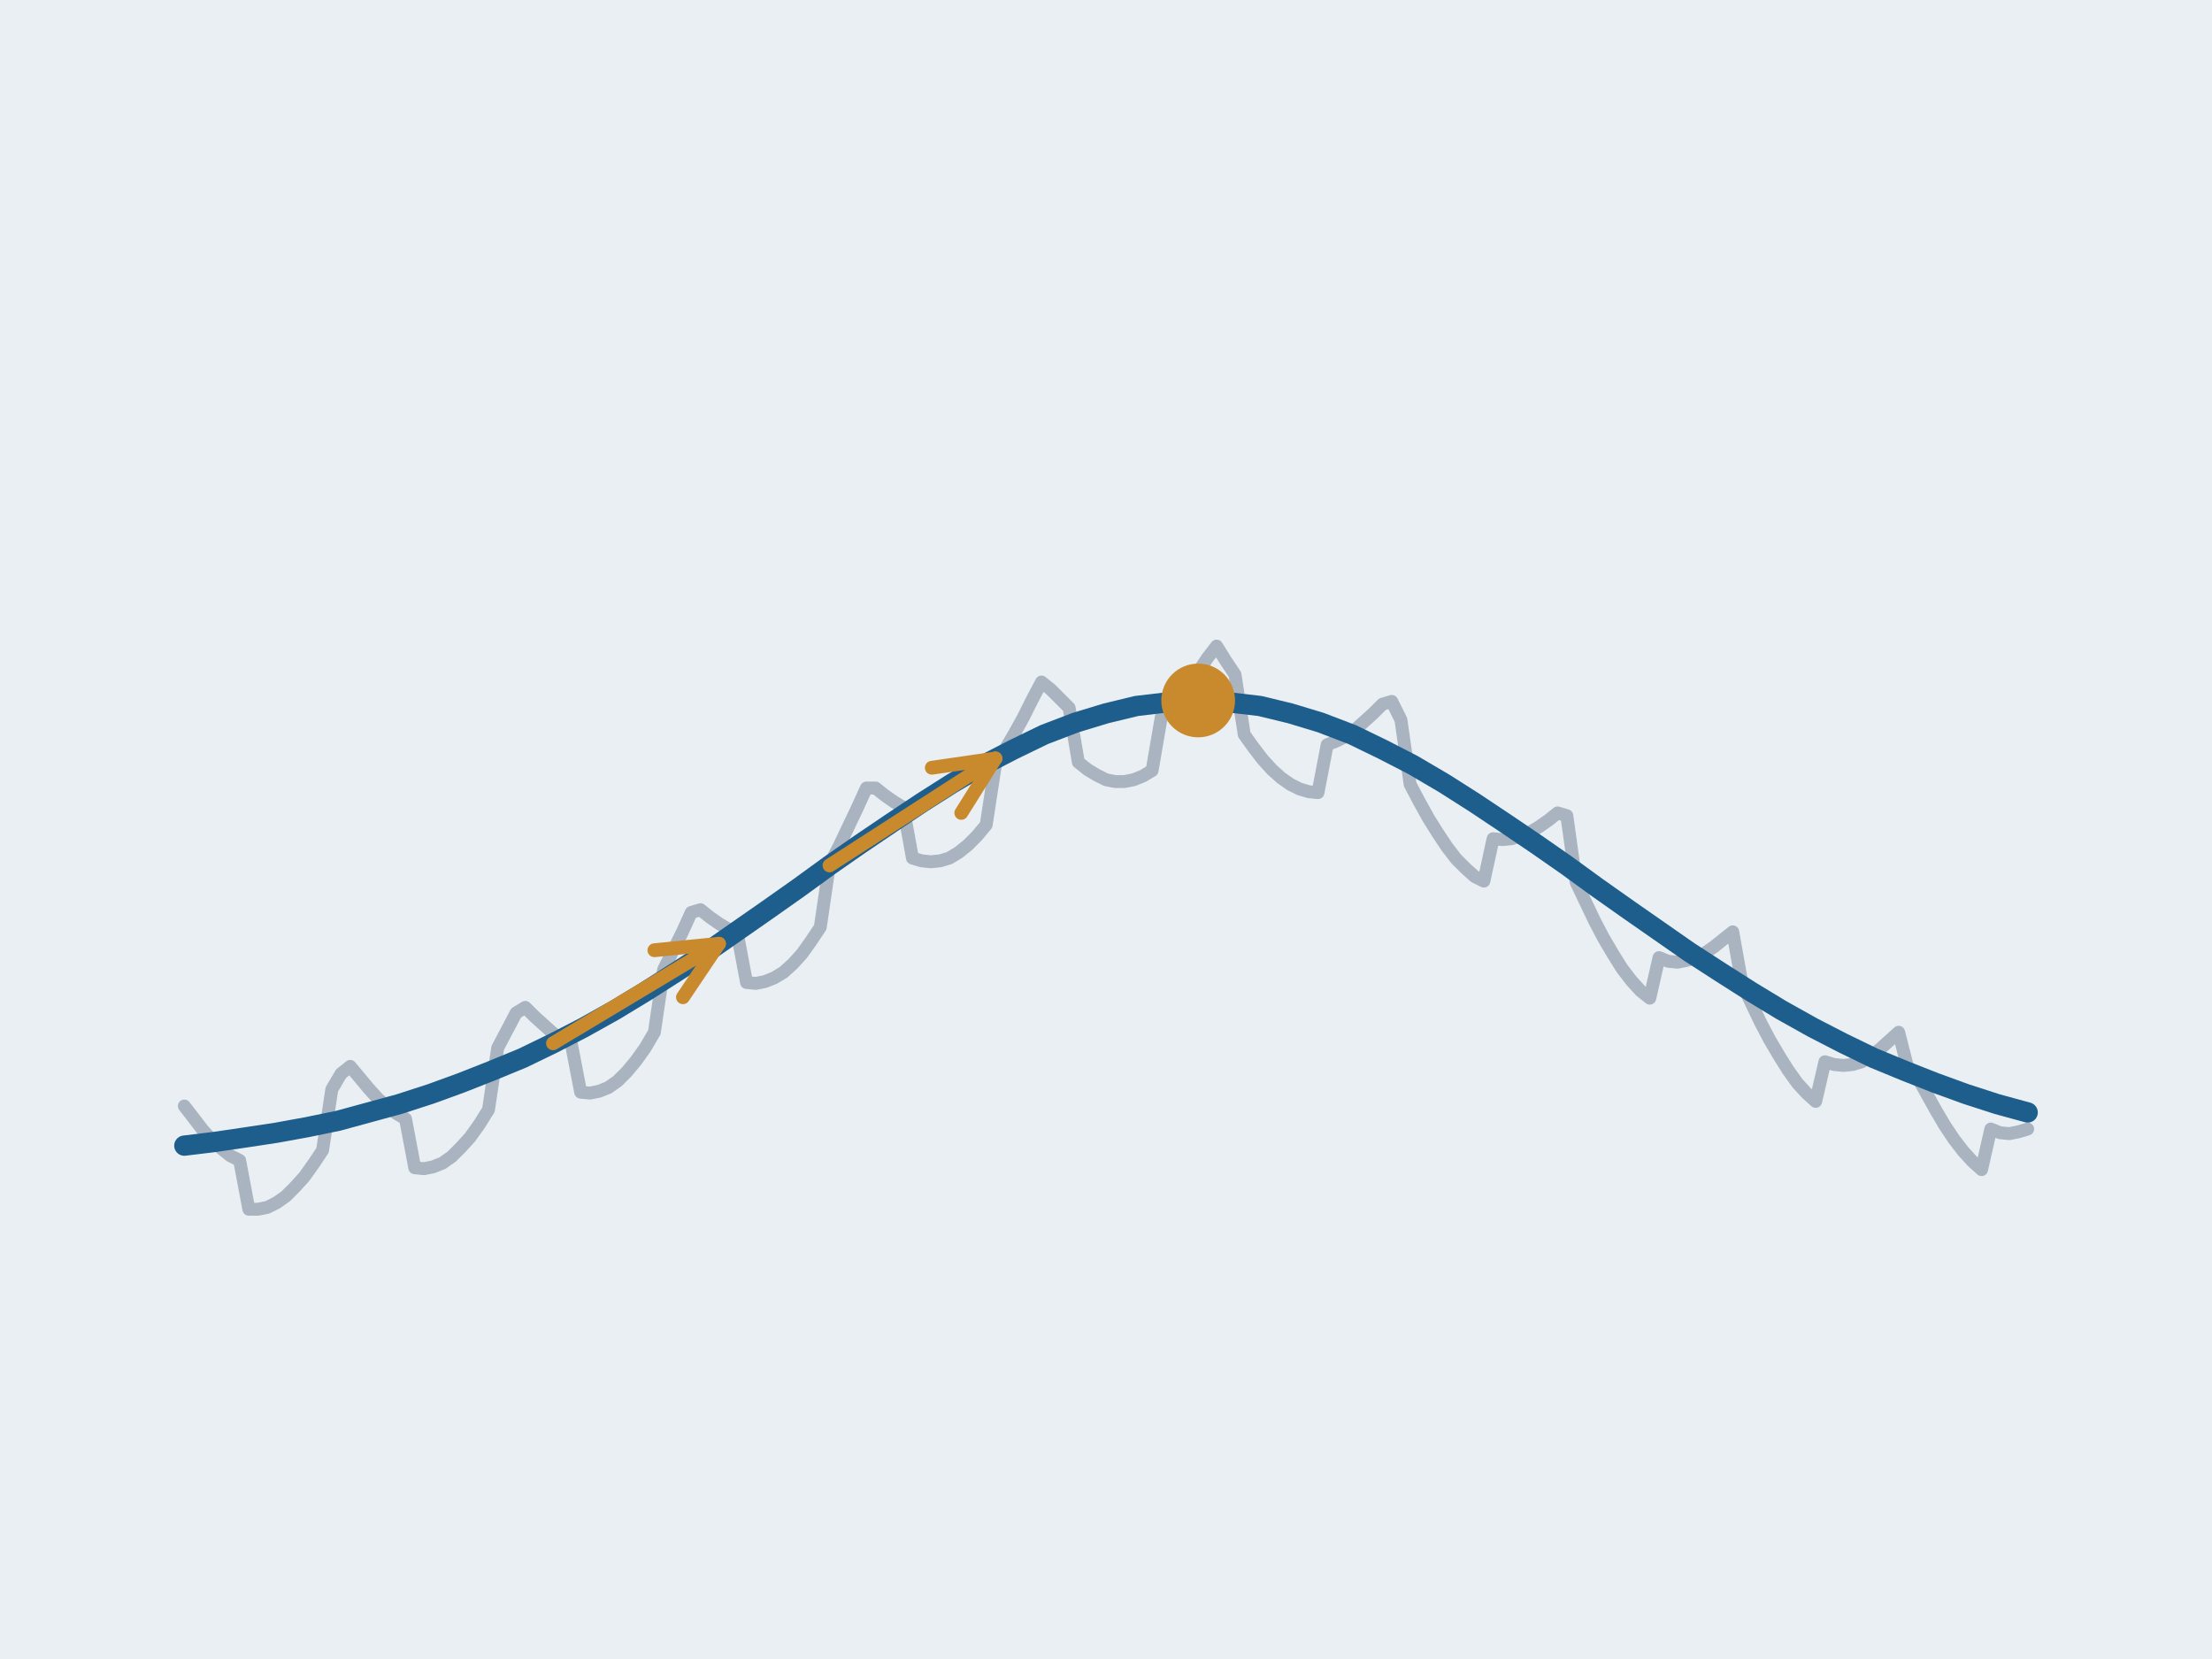
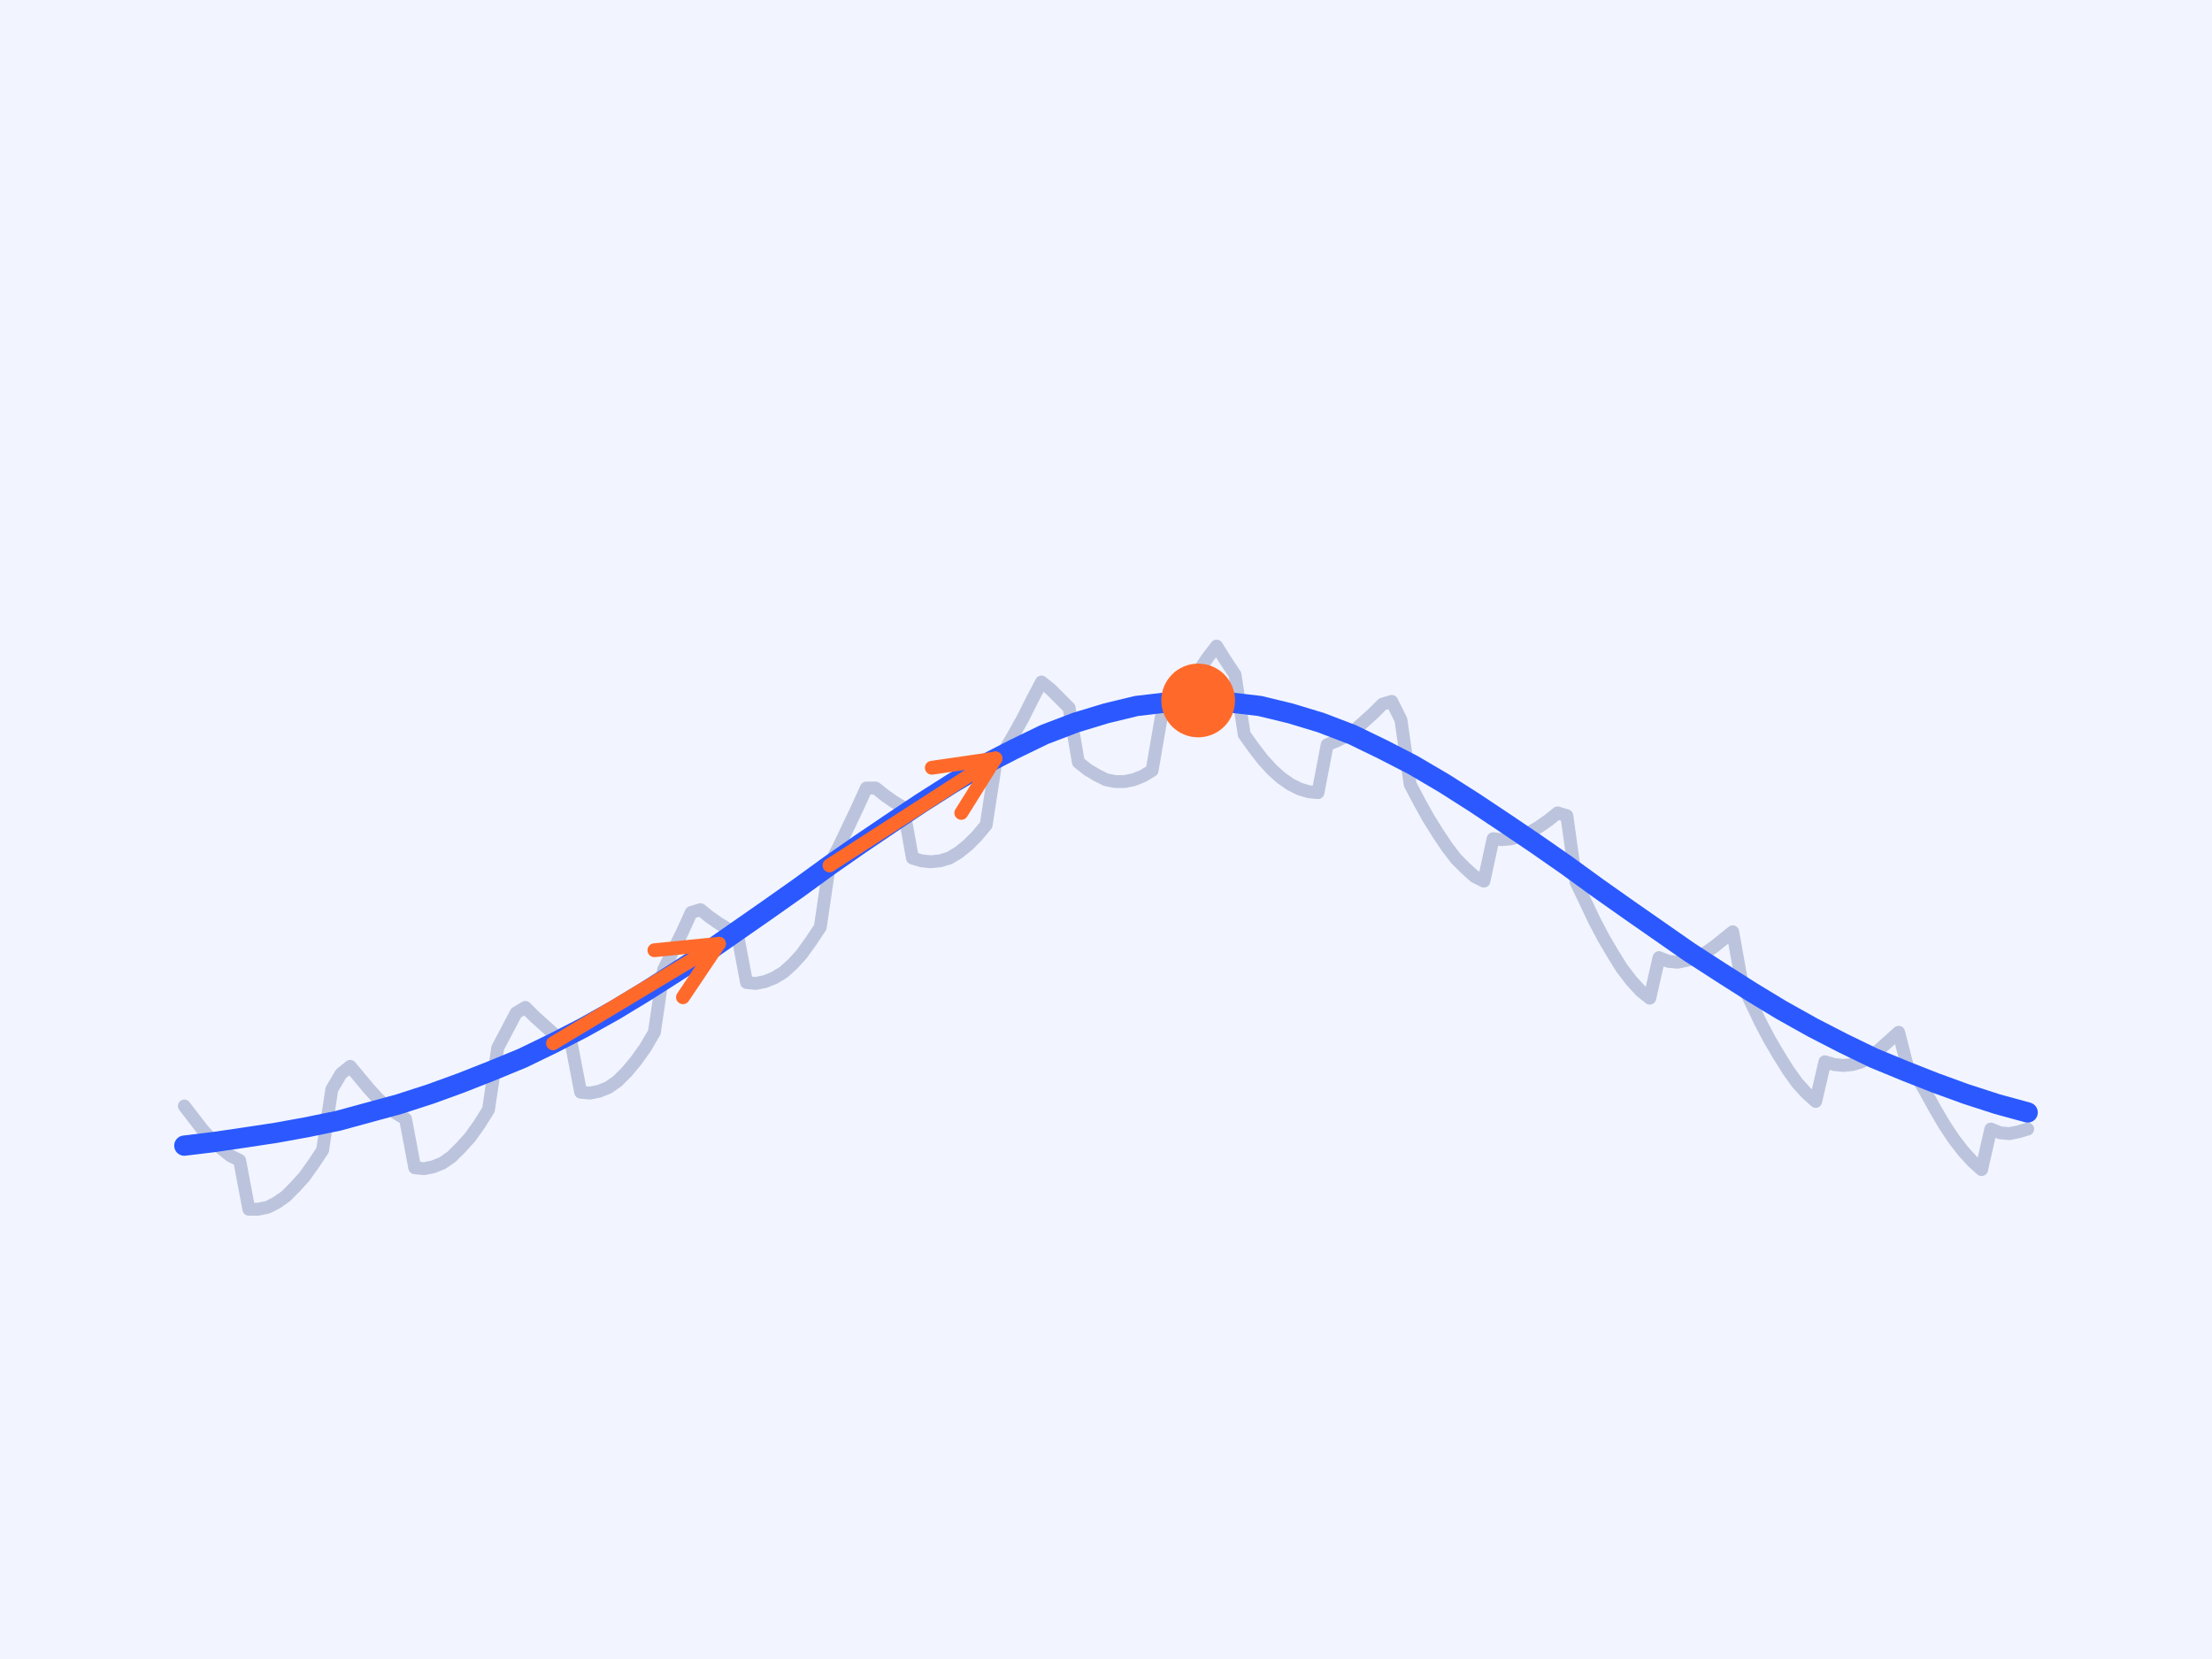
<svg xmlns="http://www.w3.org/2000/svg" viewBox="0 0 240 180">
  <style>
- .bg{fill:#eaeff4}.a{stroke:#1d5e8c;fill:none}.af{fill:#1d5e8c}.s{fill:#c9dbea}.ss{stroke:#c9dbea;fill:none}
- .g{stroke:#a9b4c0;fill:none}.gf{fill:#a9b4c0}.k{stroke:#3d4753;fill:none}.kf{fill:#3d4753}
- .w{stroke:#c98a2e;fill:none}.wf{fill:#c98a2e}.bf{fill:#f7f9fb}
- @media (prefers-color-scheme:dark){.bg{fill:#17202a}.a{stroke:#7db7e3}.af{fill:#7db7e3}.s{fill:#24394d}.ss{stroke:#24394d}
- .g{stroke:#44515f}.gf{fill:#44515f}.k{stroke:#b8c3cf}.kf{fill:#b8c3cf}.w{stroke:#e0a85a}.wf{fill:#e0a85a}.bf{fill:#1e2833}}
+ .bg{fill:#f2f5ff}.a{stroke:#2b59ff;fill:none}.af{fill:#2b59ff}.s{fill:#d9e1ff}.ss{stroke:#d9e1ff;fill:none}
+ .g{stroke:#bcc4dd;fill:none}.gf{fill:#bcc4dd}.k{stroke:#3a4466;fill:none}.kf{fill:#3a4466}
+ .w{stroke:#ff6a2b;fill:none}.wf{fill:#ff6a2b}.bf{fill:#ffffff}
+ @media (prefers-color-scheme:dark){.bg{fill:#111a3a}.a{stroke:#7d9bff}.af{fill:#7d9bff}.s{fill:#2b3969}.ss{stroke:#2b3969}
+ .g{stroke:#34406c}.gf{fill:#34406c}.k{stroke:#c3cbe6}.kf{fill:#c3cbe6}.w{stroke:#ff9a62}.wf{fill:#ff9a62}.bf{fill:#182247}}
text{font:500 11px ui-monospace,Menlo,monospace}
</style>
  <rect width="240" height="180" class="bg" />
  <path d="M20.0,120.0 L21.0,121.3 L22.0,122.6 L23.0,123.7 L24.0,124.6 L25.0,125.4 L26.0,125.9 L27.0,131.2 L28.0,131.2 L29.0,131.0 L30.0,130.5 L31.0,129.8 L32.0,128.8 L33.0,127.7 L34.0,126.3 L35.0,124.8 L36.0,118.2 L37.0,116.5 L38.0,115.7 L39.0,116.9 L40.0,118.1 L41.0,119.2 L42.0,120.1 L43.0,120.8 L44.0,121.4 L45.0,126.7 L46.0,126.8 L47.0,126.6 L48.0,126.2 L49.0,125.5 L50.0,124.5 L51.0,123.4 L52.0,122.0 L53.0,120.4 L54.0,113.7 L55.0,111.8 L56.0,109.9 L57.0,109.3 L58.0,110.3 L59.0,111.2 L60.0,112.1 L61.0,112.8 L62.0,113.3 L63.0,118.5 L64.0,118.6 L65.0,118.4 L66.0,118.0 L67.0,117.3 L68.0,116.3 L69.0,115.1 L70.0,113.7 L71.0,112.0 L72.0,105.2 L73.0,103.2 L74.0,101.2 L75.0,99.0 L76.0,98.7 L77.0,99.5 L78.0,100.2 L79.0,100.8 L80.0,101.3 L81.0,106.6 L82.0,106.7 L83.0,106.5 L84.0,106.1 L85.0,105.5 L86.0,104.6 L87.0,103.5 L88.0,102.1 L89.0,100.6 L90.0,93.8 L91.0,91.9 L92.0,89.8 L93.0,87.7 L94.0,85.5 L95.0,85.5 L96.0,86.3 L97.0,87.0 L98.0,87.6 L99.0,93.1 L100.0,93.4 L101.0,93.5 L102.0,93.4 L103.0,93.1 L104.0,92.5 L105.0,91.7 L106.0,90.7 L107.0,89.5 L108.0,83.0 L109.0,81.4 L110.0,79.7 L111.0,77.9 L112.0,75.9 L113.0,74.0 L114.0,74.8 L115.0,75.8 L116.0,76.8 L117.0,82.7 L118.0,83.5 L119.0,84.1 L120.0,84.6 L121.0,84.8 L122.0,84.8 L123.0,84.6 L124.0,84.2 L125.0,83.6 L126.0,77.8 L127.0,76.7 L128.0,75.6 L129.0,74.3 L130.0,72.9 L131.0,71.4 L132.0,70.1 L133.0,71.7 L134.0,73.2 L135.0,79.7 L136.0,81.1 L137.0,82.4 L138.0,83.5 L139.0,84.4 L140.0,85.1 L141.0,85.6 L142.0,85.9 L143.0,86.0 L144.0,80.8 L145.0,80.4 L146.0,79.9 L147.0,79.2 L148.0,78.3 L149.0,77.4 L150.0,76.4 L151.0,76.1 L152.0,78.1 L153.0,85.1 L154.0,87.0 L155.0,88.8 L156.0,90.4 L157.0,91.9 L158.0,93.2 L159.0,94.2 L160.0,95.1 L161.0,95.6 L162.0,91.0 L163.0,91.1 L164.0,91.0 L165.0,90.7 L166.0,90.3 L167.0,89.7 L168.0,89.0 L169.0,88.2 L170.0,88.5 L171.0,95.7 L172.0,97.8 L173.0,99.9 L174.0,101.8 L175.0,103.5 L176.0,105.1 L177.0,106.4 L178.0,107.5 L179.0,108.3 L180.0,103.9 L181.0,104.3 L182.0,104.4 L183.0,104.2 L184.0,103.9 L185.0,103.4 L186.0,102.7 L187.0,101.9 L188.0,101.1 L189.0,106.7 L190.0,108.8 L191.0,110.9 L192.0,112.8 L193.0,114.5 L194.0,116.1 L195.0,117.5 L196.0,118.6 L197.0,119.5 L198.0,115.2 L199.0,115.5 L200.0,115.6 L201.0,115.5 L202.0,115.2 L203.0,114.6 L204.0,113.8 L205.0,112.9 L206.0,112.0 L207.0,115.9 L208.0,116.8 L209.0,118.6 L210.0,120.4 L211.0,122.1 L212.0,123.6 L213.0,124.9 L214.0,126.0 L215.0,126.9 L216.0,122.5 L217.0,122.9 L218.0,123.0 L219.0,122.8 L220.0,122.5" class="g" stroke-width="1.4" stroke-linecap="round" stroke-linejoin="round" />
  <path d="M20.0,124.3 L23.3,123.9 L26.7,123.4 L30.0,122.9 L33.3,122.3 L36.7,121.6 L40.0,120.7 L43.3,119.8 L46.7,118.7 L50.0,117.5 L53.3,116.2 L56.7,114.8 L60.0,113.2 L63.3,111.5 L66.7,109.6 L70.0,107.6 L73.3,105.5 L76.7,103.3 L80.0,101.0 L83.3,98.7 L86.7,96.3 L90.0,93.9 L93.3,91.6 L96.7,89.3 L100.0,87.1 L103.3,85.0 L106.7,83.0 L110.0,81.3 L113.3,79.7 L116.7,78.4 L120.0,77.4 L123.3,76.6 L126.7,76.2 L130.0,76.0 L133.3,76.2 L136.7,76.6 L140.0,77.4 L143.3,78.4 L146.7,79.7 L150.0,81.3 L153.3,83.0 L156.7,85.0 L160.0,87.1 L163.3,89.3 L166.7,91.6 L170.0,93.9 L173.3,96.3 L176.7,98.7 L180.0,101.0 L183.3,103.3 L186.7,105.5 L190.0,107.6 L193.3,109.6 L196.7,111.5 L200.0,113.2 L203.3,114.8 L206.7,116.2 L210.0,117.5 L213.3,118.7 L216.7,119.8 L220.0,120.7" class="a" stroke-width="2.2" stroke-linecap="round" stroke-linejoin="round" />
  <line x1="60.0" y1="113.2" x2="78.0" y2="102.4" class="w" stroke-width="1.5" stroke-linecap="round" />
  <line x1="78.0" y1="102.4" x2="71.0" y2="103.1" class="w" stroke-width="1.5" stroke-linecap="round" />
  <line x1="78.0" y1="102.4" x2="74.1" y2="108.2" class="w" stroke-width="1.5" stroke-linecap="round" />
  <line x1="90.0" y1="93.9" x2="108.0" y2="82.3" class="w" stroke-width="1.5" stroke-linecap="round" />
  <line x1="108.0" y1="82.3" x2="101.1" y2="83.3" class="w" stroke-width="1.5" stroke-linecap="round" />
  <line x1="108.0" y1="82.3" x2="104.3" y2="88.2" class="w" stroke-width="1.5" stroke-linecap="round" />
  <circle cx="130.0" cy="76.0" r="4" class="wf" stroke-width="0" />
</svg>
